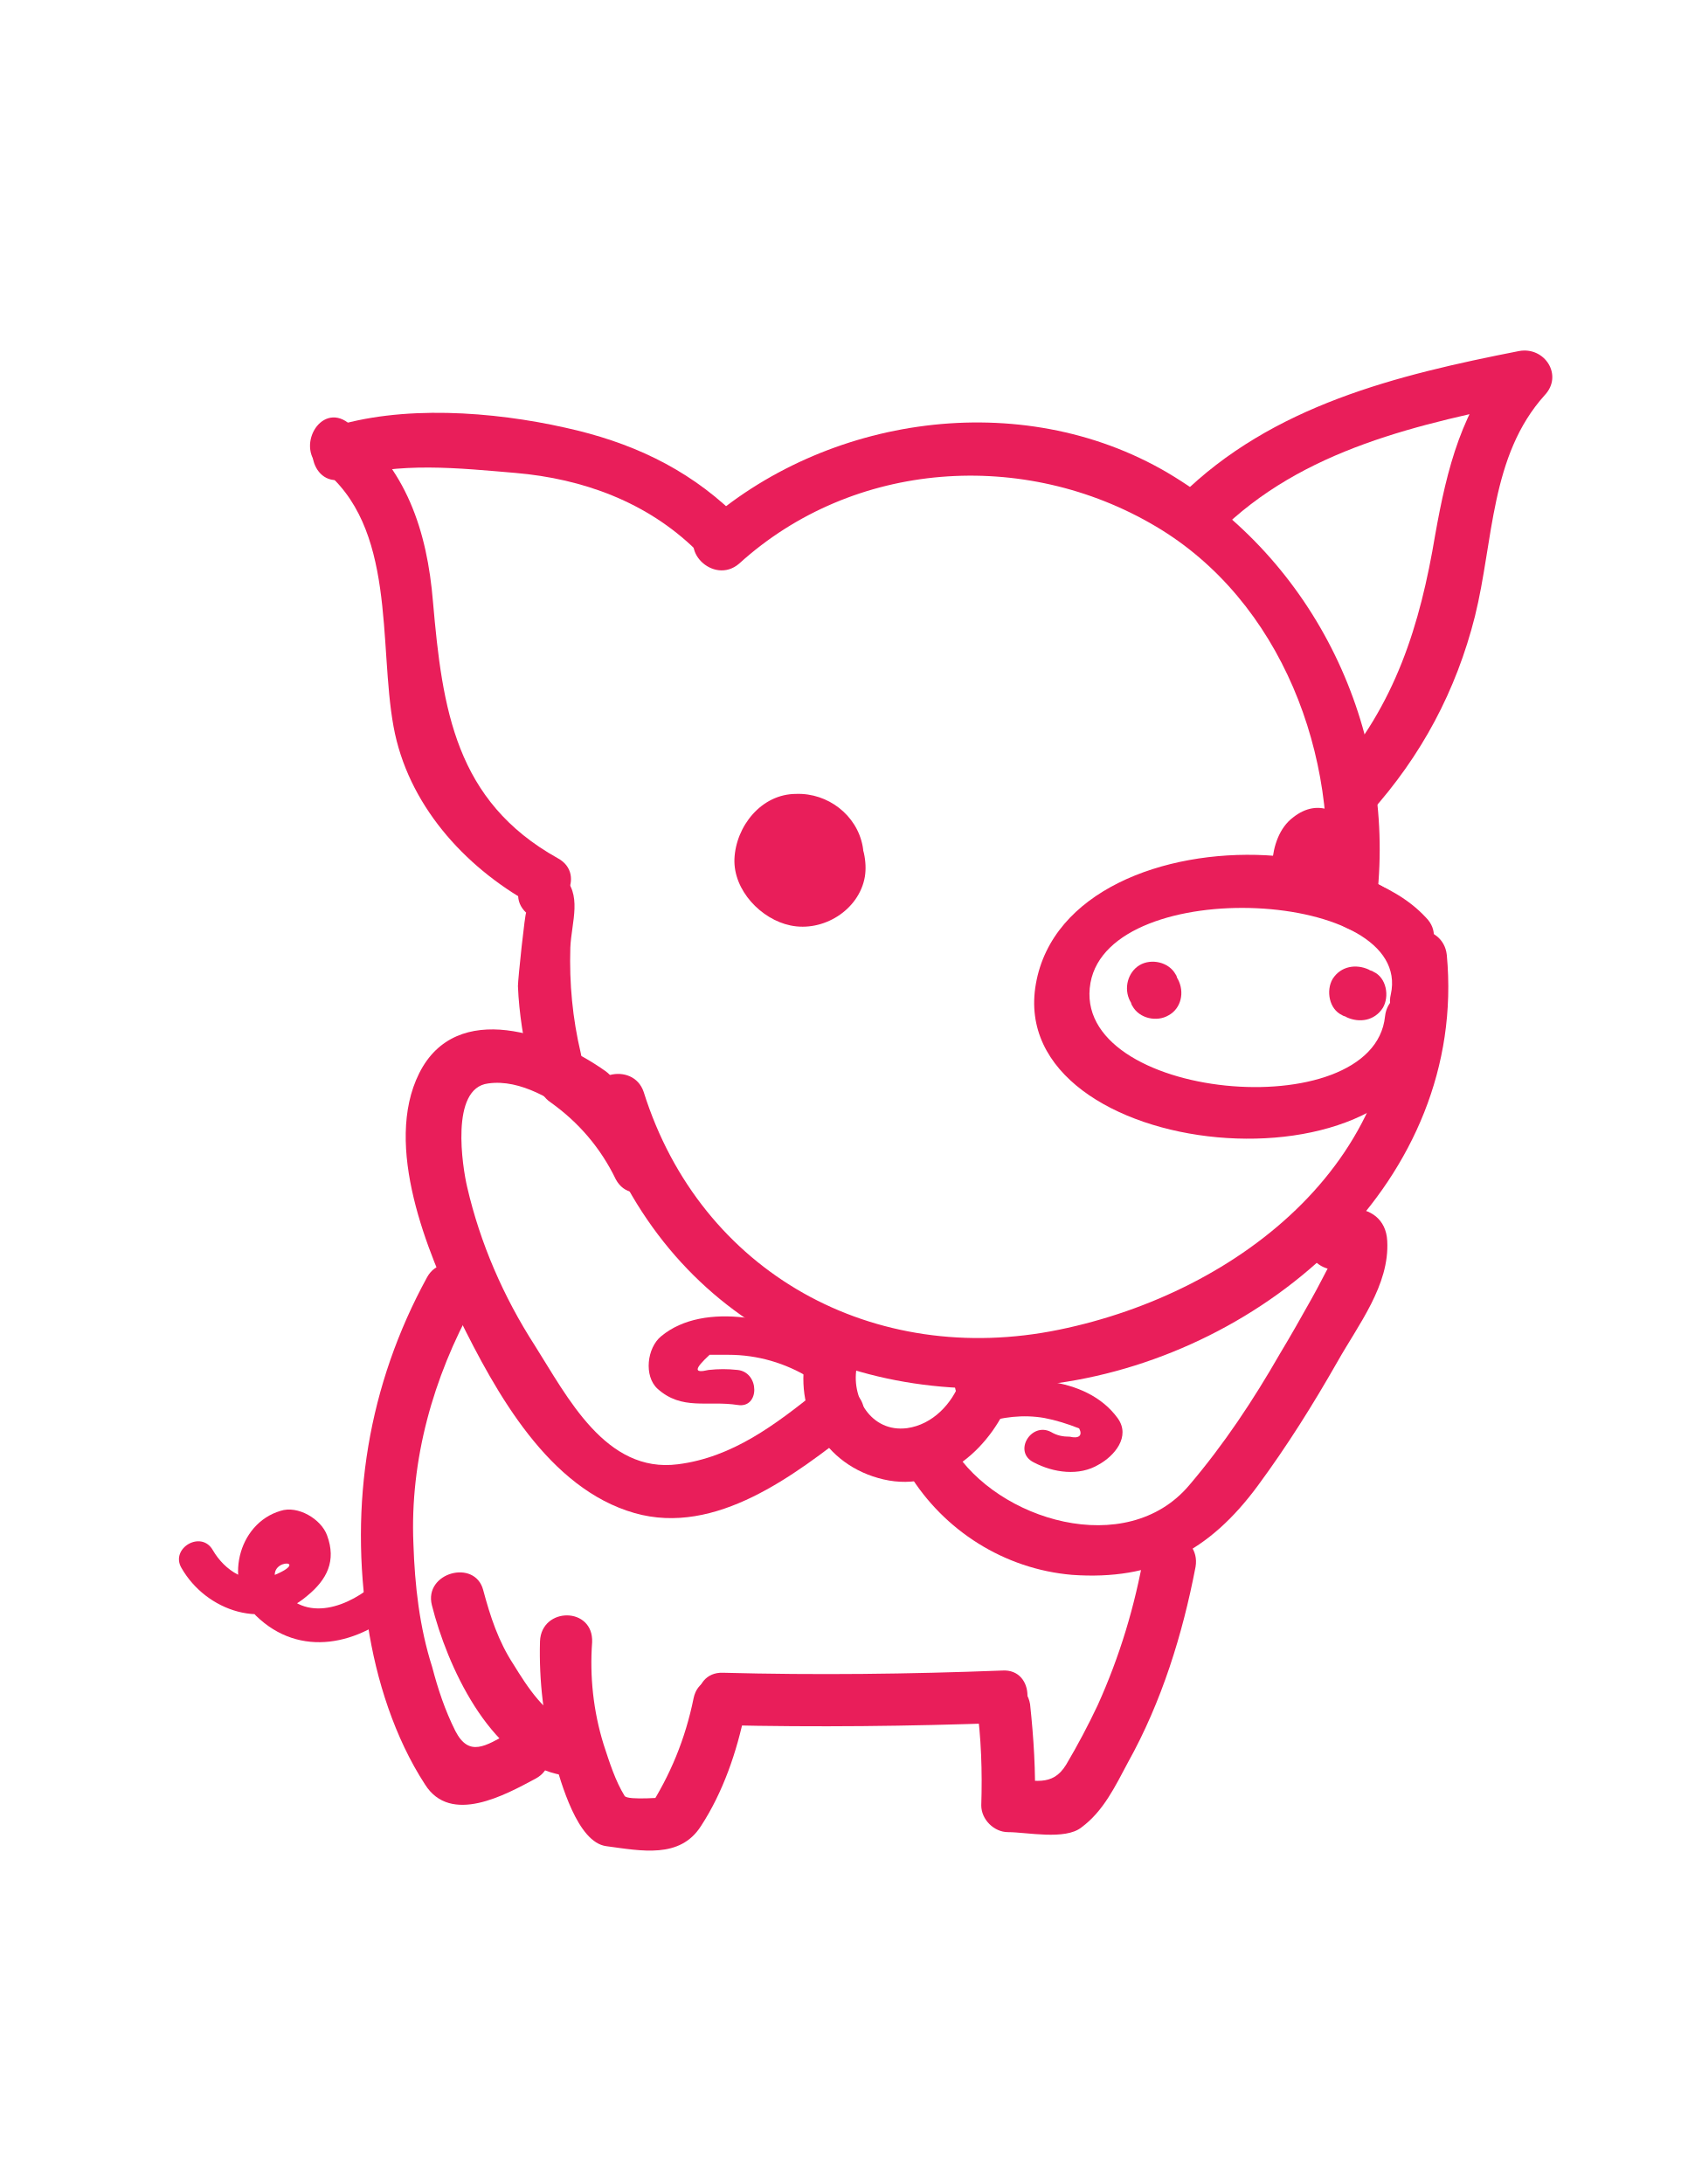
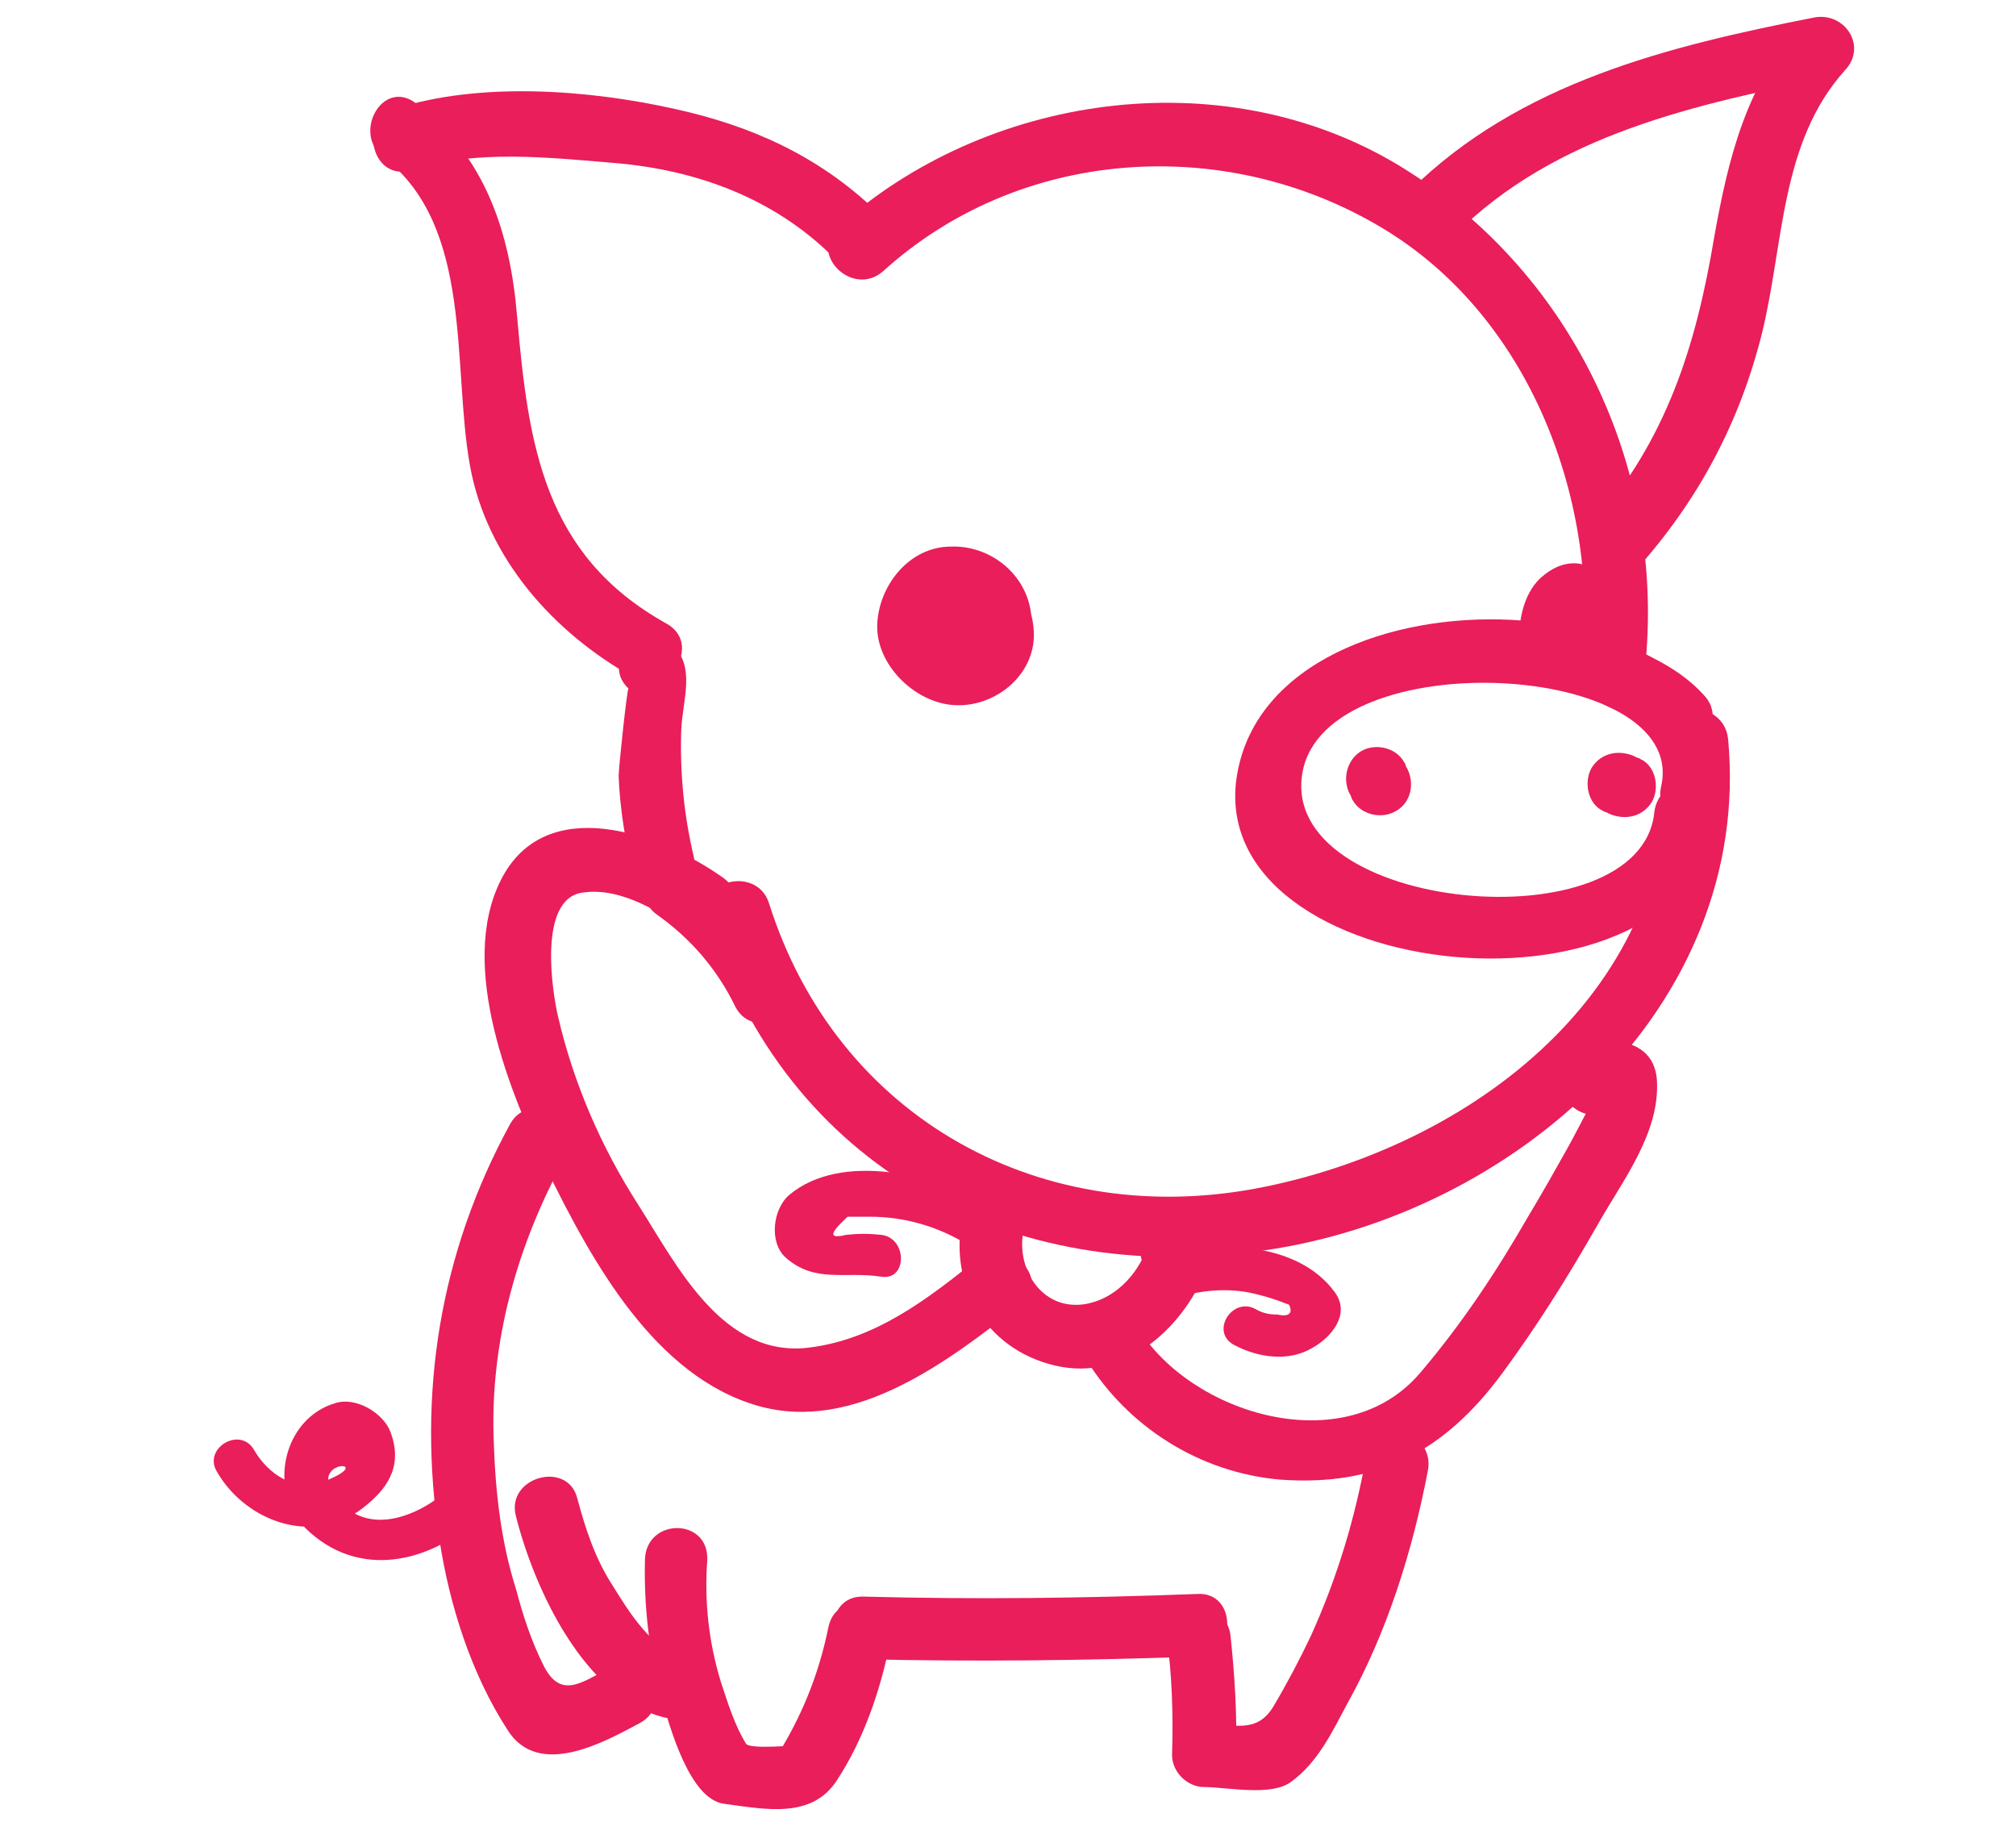
- <svg xmlns="http://www.w3.org/2000/svg" version="1.1" id="Layer_1" x="0px" y="0px" viewBox="0 0 612 792" enable-background="new 0 0 612 792" xml:space="preserve">
+ <svg xmlns="http://www.w3.org/2000/svg" version="1.1" id="Layer_1" x="0px" y="0px" viewBox="0 122 612 554" enable-background="new 0 122 612 554" xml:space="preserve">
  <g>
    <g>
      <path fill="#E91E5A" d="M268,204.4c41.4-37.6,103.4-41.8,151.1-13.5c45.6,27,66.7,83.6,61.2,134.6c-1.3,12.2,17.7,12.2,19,0    c6.8-61.2-22.4-122.4-76-154.1c-53.2-31.2-124.1-20.7-168.8,19.4C245.2,198.9,258.7,212.4,268,204.4L268,204.4z" />
    </g>
  </g>
  <g>
    <g>
      <path fill="#E91E5A" d="M124.9,173.6c19.4-6.3,41.8-3.8,62-2.1c24.5,2.1,47.7,10.6,65.4,27.9c8.9,8.4,22.4-5.1,13.5-13.5    c-17.3-16.5-37.6-25.7-60.8-30.8c-26.2-5.9-59.5-8.4-85.3,0C108.5,158.8,113.1,177.4,124.9,173.6L124.9,173.6z" />
    </g>
  </g>
  <g>
    <g>
      <path fill="#E91E5A" d="M116.5,169.8c27.4,21.1,20.7,63.7,26.2,93.7c5.1,27.9,25.3,50.6,49.8,64.2c11,5.9,20.7-10.6,9.7-16.5    c-37.1-20.7-41.8-54-45.2-92.9c-2.1-25.7-9.7-49-30.8-65C116.1,145.7,106.8,162.6,116.5,169.8L116.5,169.8z" />
    </g>
  </g>
  <g>
    <g>
      <path fill="#E91E5A" d="M441.5,193.4c30.8-30.8,73.4-39.7,114.4-48.1c-3-5.5-6.3-10.6-9.3-16c-16.5,18.6-21.9,40.5-26.2,64.6    c-5.5,32.9-14.4,61.6-37.1,87.4c-8.4,9.3,5.1,22.8,13.5,13.5c18.6-20.7,31.2-44.3,38-71.3c6.8-27.4,5.5-58.2,25.3-80.2    c6.8-7.2,0-17.7-9.3-16C506.5,136,461.3,147,428,179.9C419.1,188.3,432.6,201.8,441.5,193.4L441.5,193.4z" />
    </g>
  </g>
  <g>
    <g>
      <path fill="#E91E5A" d="M214.8,401.1c24.1,75.6,92,111.4,168.4,100.5c76-10.6,149-73.9,141.4-155.3c-1.3-12.2-20.3-12.2-19,0    c6.8,73-55.7,122.4-121.6,135.9C317,496,254.1,461.8,233.4,396C229.6,384.6,211,389.2,214.8,401.1L214.8,401.1z" />
    </g>
  </g>
  <g>
    <g>
      <path fill="#E91E5A" d="M517,332.7c-6.3-6.8-14.4-11-22.8-14.4c-5.1-1.7-10.6,2.1-11.8,6.8c-1.7,5.5,1.7,9.7,6.8,11.8    s10.1,5.1,14.4,9.3C512.4,355.1,525.9,341.6,517,332.7L517,332.7z" />
    </g>
  </g>
  <g>
    <g>
      <path fill="#E91E5A" d="M522.5,365.2c14.8-68.4-135.1-75.6-146.9-8.4c-11.4,64.6,138.4,79.8,145.6,11.8c1.3-12.2-17.7-12.2-19,0    c-4.2,40.5-114.4,30.4-106.8-12.2c7.2-39.7,117.3-33.8,108.9,4.2C501.4,372.4,520,377.4,522.5,365.2L522.5,365.2z" />
    </g>
  </g>
  <g>
    <g>
      <path fill="#E91E5A" d="M486.6,368.1c0.4,0.4,1.3,0.4,1.7,0.8c4.6,2.1,10.1,1.3,13.1-3.4c2.5-4.2,1.3-11-3.4-13.1    c-0.4-0.4-1.3-0.4-1.7-0.8c-4.6-2.1-10.1-1.3-13.1,3.4C480.7,359.3,482,366,486.6,368.1L486.6,368.1z" />
    </g>
  </g>
  <g>
    <g>
      <path fill="#E91E5A" d="M409.8,363.1c0.4,0.4,0.4,1.3,0.8,1.7c2.5,4.6,8.9,5.9,13.1,3.4c4.6-2.5,5.9-8.4,3.4-13.1    c-0.4-0.4-0.4-1.3-0.8-1.7c-2.5-4.6-8.9-5.9-13.1-3.4S407.3,358.4,409.8,363.1L409.8,363.1z" />
    </g>
  </g>
  <g>
    <g>
-       <path fill="#E91E5A" d="M489.2,304.4c0-4.2-2.1-8-5.9-10.1c-5.1-2.5-10.1-1.3-14.4,2.1c-5.1,3.8-7.2,10.6-7.6,16.5    c-0.4,5.1,4.6,9.7,9.7,9.7c5.5,0,8.9-4.2,9.7-9.7c-0.4,2.5,0,0.4,0,0c0-0.4,0.4-0.8,0.4-1.3c-0.4,1.3-0.4,1.3,0,0.4    c0.4-0.4,2.1-3,0.4-0.8c0.4-0.4,0.4-0.4,0.8-0.8c-4.2,3.8-8.4,1.7-11.8-5.9c0,5.1,4.2,9.7,9.7,9.7    C485,314.1,489.6,309.9,489.2,304.4L489.2,304.4z" />
+       <path fill="#E91E5A" d="M489.2,304.4c0-4.2-2.1-8-5.9-10.1c-5.1-2.5-10.1-1.3-14.4,2.1c-5.1,3.8-7.2,10.6-7.6,16.5    c-0.4,5.1,4.6,9.7,9.7,9.7c5.5,0,8.9-4.2,9.7-9.7c-0.4,2.5,0,0.4,0,0s0.4-0.8,0.4-1.3c-0.4,1.3-0.4,1.3,0,0.4    c0.4-0.4,2.1-3,0.4-0.8c0.4-0.4,0.4-0.4,0.8-0.8c-4.2,3.8-8.4,1.7-11.8-5.9c0,5.1,4.2,9.7,9.7,9.7    C485,314.1,489.6,309.9,489.2,304.4L489.2,304.4z" />
    </g>
  </g>
  <g>
    <g>
      <path fill="#E91E5A" d="M312.8,306.9c-2.1-11.4-12.7-19.4-24.1-19c-12.7,0-21.9,11.8-22.4,23.6c-0.4,11.4,9.7,21.9,20.3,24.1    c11.8,2.5,24.9-5.5,27-17.7c1.7-10.6-5.5-25.7-18.1-24.9c-12.2,0.8-22.4,13.9-19,26.2c1.7,6.3,8.4,10.1,14.8,8.4    c6.8-1.7,10.6-9.7,8.9-16.5c-3.8-16-27.9-9.7-23.2,5.9c3.8,11.8,21.9,6.8,18.6-5.1c0-0.4-0.4-0.8-0.4-1.3c0,1.7,0,3.4,0,5.1    c0-0.4,0-0.8,0.4-1.3c-0.8,1.3-1.7,3-2.5,4.2c0.4-0.4,0.4-0.8,0.8-0.8c-1.3,0.8-3,1.7-4.2,2.5c0.4,0,0.8,0,1.3-0.4    c-1.7,0-3.4,0-5.1,0c0.4,0,0.8,0.4,1.3,0.4c-1.3-0.8-3-1.7-4.2-2.5c0.4,0.4,0.4,0.4,0.8,0.8c-0.8-1.3-1.7-3-2.5-4.2    c0-0.8,0-1.3,0-2.1c1.3-1.3,2.1-2.1,3.4-3.4c-0.4,0.4-0.8,0.4-1.3,0.8c1.7-0.4,3.4-0.8,4.6-1.3c-0.4,0-0.8,0-1.3,0    c1.7,0.4,3.4,0.8,4.6,1.3c-0.4,0-0.8-0.4-1.3-0.4c1.3,1.3,2.1,2.1,3.4,3.4c-0.4-0.4-0.4-0.8-0.8-1.3c0.4,1.7,0.8,3.4,1.3,4.6    c-0.4-2.1,0-3.4,1.7-5.5c-2.5-0.4-3.4,0-2.5,0.8c0.4,0.4,0.4,0.8,0.4,1.3c0.4,3.8-4.6,3.4-6.8,2.1c-7.6-4.2,4.2-14.8,5.9-3.8    C296.7,324.2,315.3,319.2,312.8,306.9L312.8,306.9z" />
    </g>
  </g>
  <g>
    <g>
      <path fill="#E91E5A" d="M190.8,331c-0.4-0.4-3,24.1-3,26.6c0.4,10.1,2.1,19.8,4.2,29.5c3,11.8,21.5,6.8,18.6-5.1    c-3-12.7-4.2-25.3-3.8-38.4c0.4-9.3,4.6-19.4-3-26.2C195.4,309.1,181.9,322.6,190.8,331L190.8,331z" />
    </g>
  </g>
  <g>
    <g>
      <path fill="#E91E5A" d="M219.5,388.4c-19-13.5-54-26.2-67.5,0.8c-13.1,26.2,3,65,14.4,88.6c13.5,27.4,32.5,62,63.7,70.9    c29.5,8.4,58.2-13.9,79.8-30.8c9.7-7.6-3.8-21.1-13.5-13.5c-15.2,12.2-30.8,24.1-50.6,26.6c-26.2,3.4-40.1-24.5-51.9-43.1    c-11.4-17.7-19.8-37.1-24.5-57.4c-1.7-7.2-6.3-35.9,7.6-37.6c11.8-1.7,24.1,6.3,32.9,12.7C219.9,412,229.6,395.6,219.5,388.4    L219.5,388.4z" />
    </g>
  </g>
  <g>
    <g>
      <path fill="#E91E5A" d="M240.2,417.9c-7.2-13.9-17.7-25.7-30.8-34.6c-10.1-7.2-19.8,9.7-9.7,16.5c10.1,7.2,18.1,16.5,23.6,27.9    C229.2,438.6,246.1,428.9,240.2,417.9L240.2,417.9z" />
    </g>
  </g>
  <g>
    <g>
      <path fill="#E91E5A" d="M292.5,490.1c-5.1,21.1,6.3,41.4,27.9,46.4s39.7-12.2,46.4-30.8c1.3-3,0-7.2-2.5-9.3    c-0.4-0.4-1.3-1.3-1.7-1.7c-8.9-8.4-22.4,5.1-13.5,13.5c0.4,0.4,1.3,1.3,1.7,1.7c-0.8-3-1.7-6.3-2.5-9.3c-3,8.4-10.1,16-19.4,17.3    c-13.1,1.7-20.7-11.4-18.1-22.8C313.6,482.9,295.4,477.9,292.5,490.1L292.5,490.1z" />
    </g>
  </g>
  <g>
    <g>
      <path fill="#E91E5A" d="M329.6,534.4c12.7,20.7,34.6,34.6,59.1,36.7c29.5,2.1,49.8-8.4,67.5-32.5c10.6-14.4,19.8-29.1,28.7-44.7    c7.6-13.5,19-27.9,18.1-43.9c-0.8-16-23.6-14.8-27.9-1.3c-3.8,11.8,14.8,16.9,18.6,5.1c-3.8,1.3-7.2,2.5-11,3.8    c-2.5,4.6-4.6,8.9-7.2,13.5c-3.8,6.8-7.6,13.5-11.4,19.8c-9.7,16.9-20.3,32.9-32.9,47.7c-22.8,27-69.6,12.7-85.7-13.5    C339.8,514.6,323.3,523.9,329.6,534.4L329.6,534.4z" />
    </g>
  </g>
  <g>
    <g>
      <path fill="#E91E5A" d="M154.9,463.1c-21.5,39.3-28.3,82.3-21.5,126.2c3,19.8,9.7,40.9,20.7,57.8c9.3,14.8,29.1,3.8,40.1-2.1    s1.3-22.8-9.7-16.5c-8.4,4.6-14.4,8.9-19.4-0.8c-3.8-7.6-6.3-15.2-8.4-23.2c-4.6-14.4-6.3-29.5-6.8-44.7    c-1.3-30.4,7.2-60.4,21.9-86.9C177.3,461.8,160.8,452.6,154.9,463.1L154.9,463.1z" />
    </g>
  </g>
  <g>
    <g>
      <path fill="#E91E5A" d="M156.6,582.1c5.5,21.9,20.7,55.3,45.2,61.2c11.8,3,17.3-15.6,5.1-18.6c-8.9-2.1-16-13.5-20.7-21.1    c-5.5-8.4-8.4-17.3-11-27C172.2,565.2,153.6,570.3,156.6,582.1L156.6,582.1z" />
    </g>
  </g>
  <g>
    <g>
      <path fill="#E91E5A" d="M195.8,595.2c-0.4,14.4,1.3,28.7,5.1,42.6c2.5,8.4,8.4,30.4,19,31.7c12.7,1.7,26.6,4.6,34.2-7.2    c8-12.2,13.1-27,16-41.4c2.5-12.2-16-17.3-18.6-5.1c-3,14.8-8.4,27.9-16.5,40.5c3-1.7,5.5-3,8.4-4.6c-2.1,0-15.6,1.3-16.9-0.4    c-3.4-5.5-5.5-12.2-7.6-18.6c-3.8-12.2-5.1-24.9-4.2-37.1C215.3,582.6,196.3,582.6,195.8,595.2L195.8,595.2z" />
    </g>
  </g>
  <g>
    <g>
      <path fill="#E91E5A" d="M262.1,625.6c33.8,0.8,67.5,0.4,101.3-0.8c12.2-0.4,12.2-19.8,0-19c-33.8,1.3-67.5,1.7-101.3,0.8    C249.9,606.2,249.9,625.6,262.1,625.6L262.1,625.6z" />
    </g>
  </g>
  <g>
    <g>
      <path fill="#E91E5A" d="M354.1,618c1.7,12.2,2.1,24.5,1.7,36.7c0,5.1,4.6,9.7,9.7,9.7c6.8,0,20.7,3,26.6-1.7    c8-5.9,12.2-14.8,16.9-23.6c12.2-21.9,19.8-46.4,24.5-70.9c2.1-12.2-16.5-17.3-18.6-5.1c-3.4,19.4-8.9,37.6-16.9,55.3    c-3.4,7.2-7.2,14.4-11.4,21.5c-5.1,8.4-11.8,5.5-21.1,5.1c3.4,3.4,6.3,6.3,9.7,9.7c0.4-12.2-0.4-24.5-1.7-36.7    C371.4,605.8,352.4,605.8,354.1,618L354.1,618z" />
    </g>
  </g>
  <g>
    <g>
      <path fill="#E91E5A" d="M65.8,568.6c8.9,15.6,30.4,23.2,45.6,10.1c7.2-5.9,10.6-12.7,7.2-21.9c-2.1-5.9-10.6-11-16.9-8.9    c-15.6,4.6-20.7,26.2-8.9,38c16,15.6,37.6,10.6,52.8-3.4c5.9-5.5-3-14.8-8.9-8.9c-9.7,8.9-26.2,15.6-35.5,1.7    c-7.2-10.6,13.5-10.1-2.5-3.8c-8.9,3.8-17.3-2.1-21.5-9.3C73,554.7,61.6,561.5,65.8,568.6L65.8,568.6z" />
    </g>
  </g>
  <g>
    <g>
      <path fill="#E91E5A" d="M300.1,488.4c-15.6-10.1-44.7-16.9-60.4-3.8c-5.1,4.2-6.3,14.4-1.3,19c8.9,8,18.1,4.2,29.1,5.9    c8,1.3,8-11.8,0-12.7c-3.8-0.4-6.8-0.4-10.6,0c-5.5,1.3-5.1-0.4,0.4-5.5c2.1,0,4.6,0,6.8,0c10.6,0,20.7,3,29.5,8.4    C300.5,504,306.8,492.7,300.1,488.4L300.1,488.4z" />
    </g>
  </g>
  <g>
    <g>
      <path fill="#E91E5A" d="M355.8,516.3c7.6-2.5,15.2-3.4,22.8-2.1c4.2,0.8,8.4,2.1,12.7,3.8c1.3,2.5,0,3.8-3.4,3    c-2.5,0-4.6-0.4-6.8-1.7c-7.2-3.8-13.9,7.2-6.3,11c7.2,3.8,16.5,5.1,23.6,0.8c5.5-3,11.8-10.1,6.8-16.9    c-11.4-15.6-36.7-16-53.2-10.6C344.4,506.6,347.8,518.8,355.8,516.3L355.8,516.3z" />
    </g>
  </g>
</svg>
